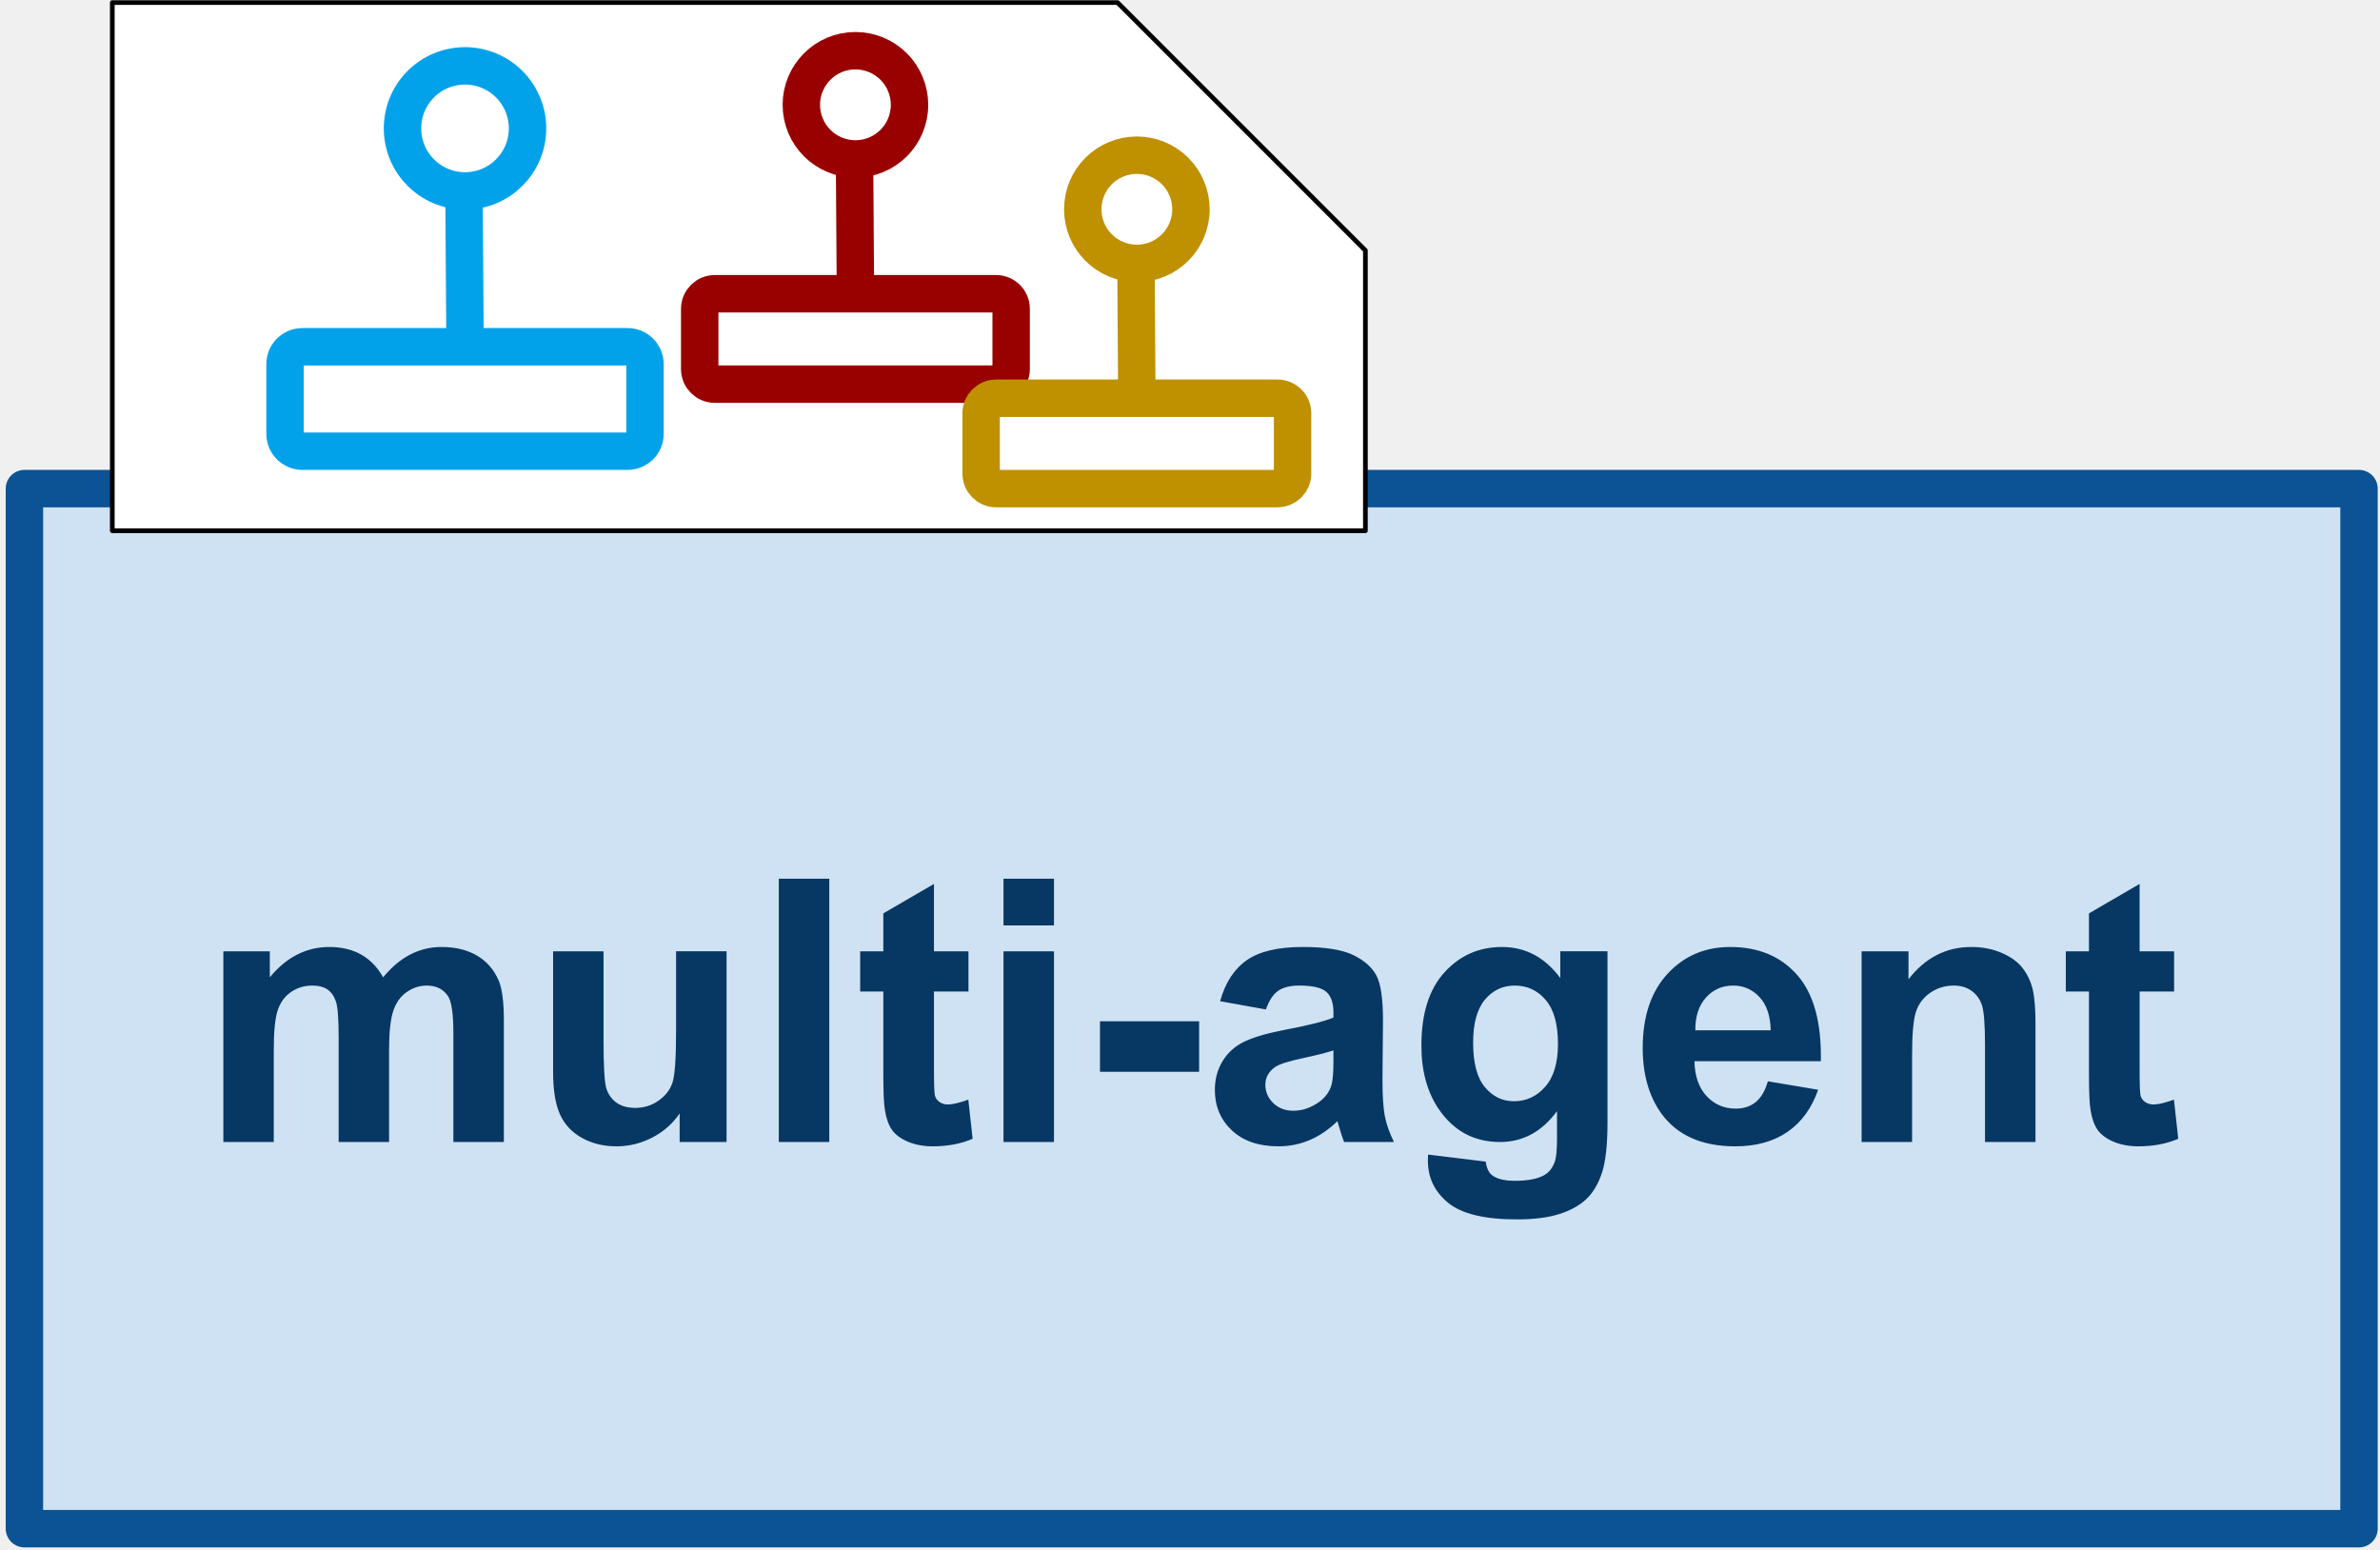
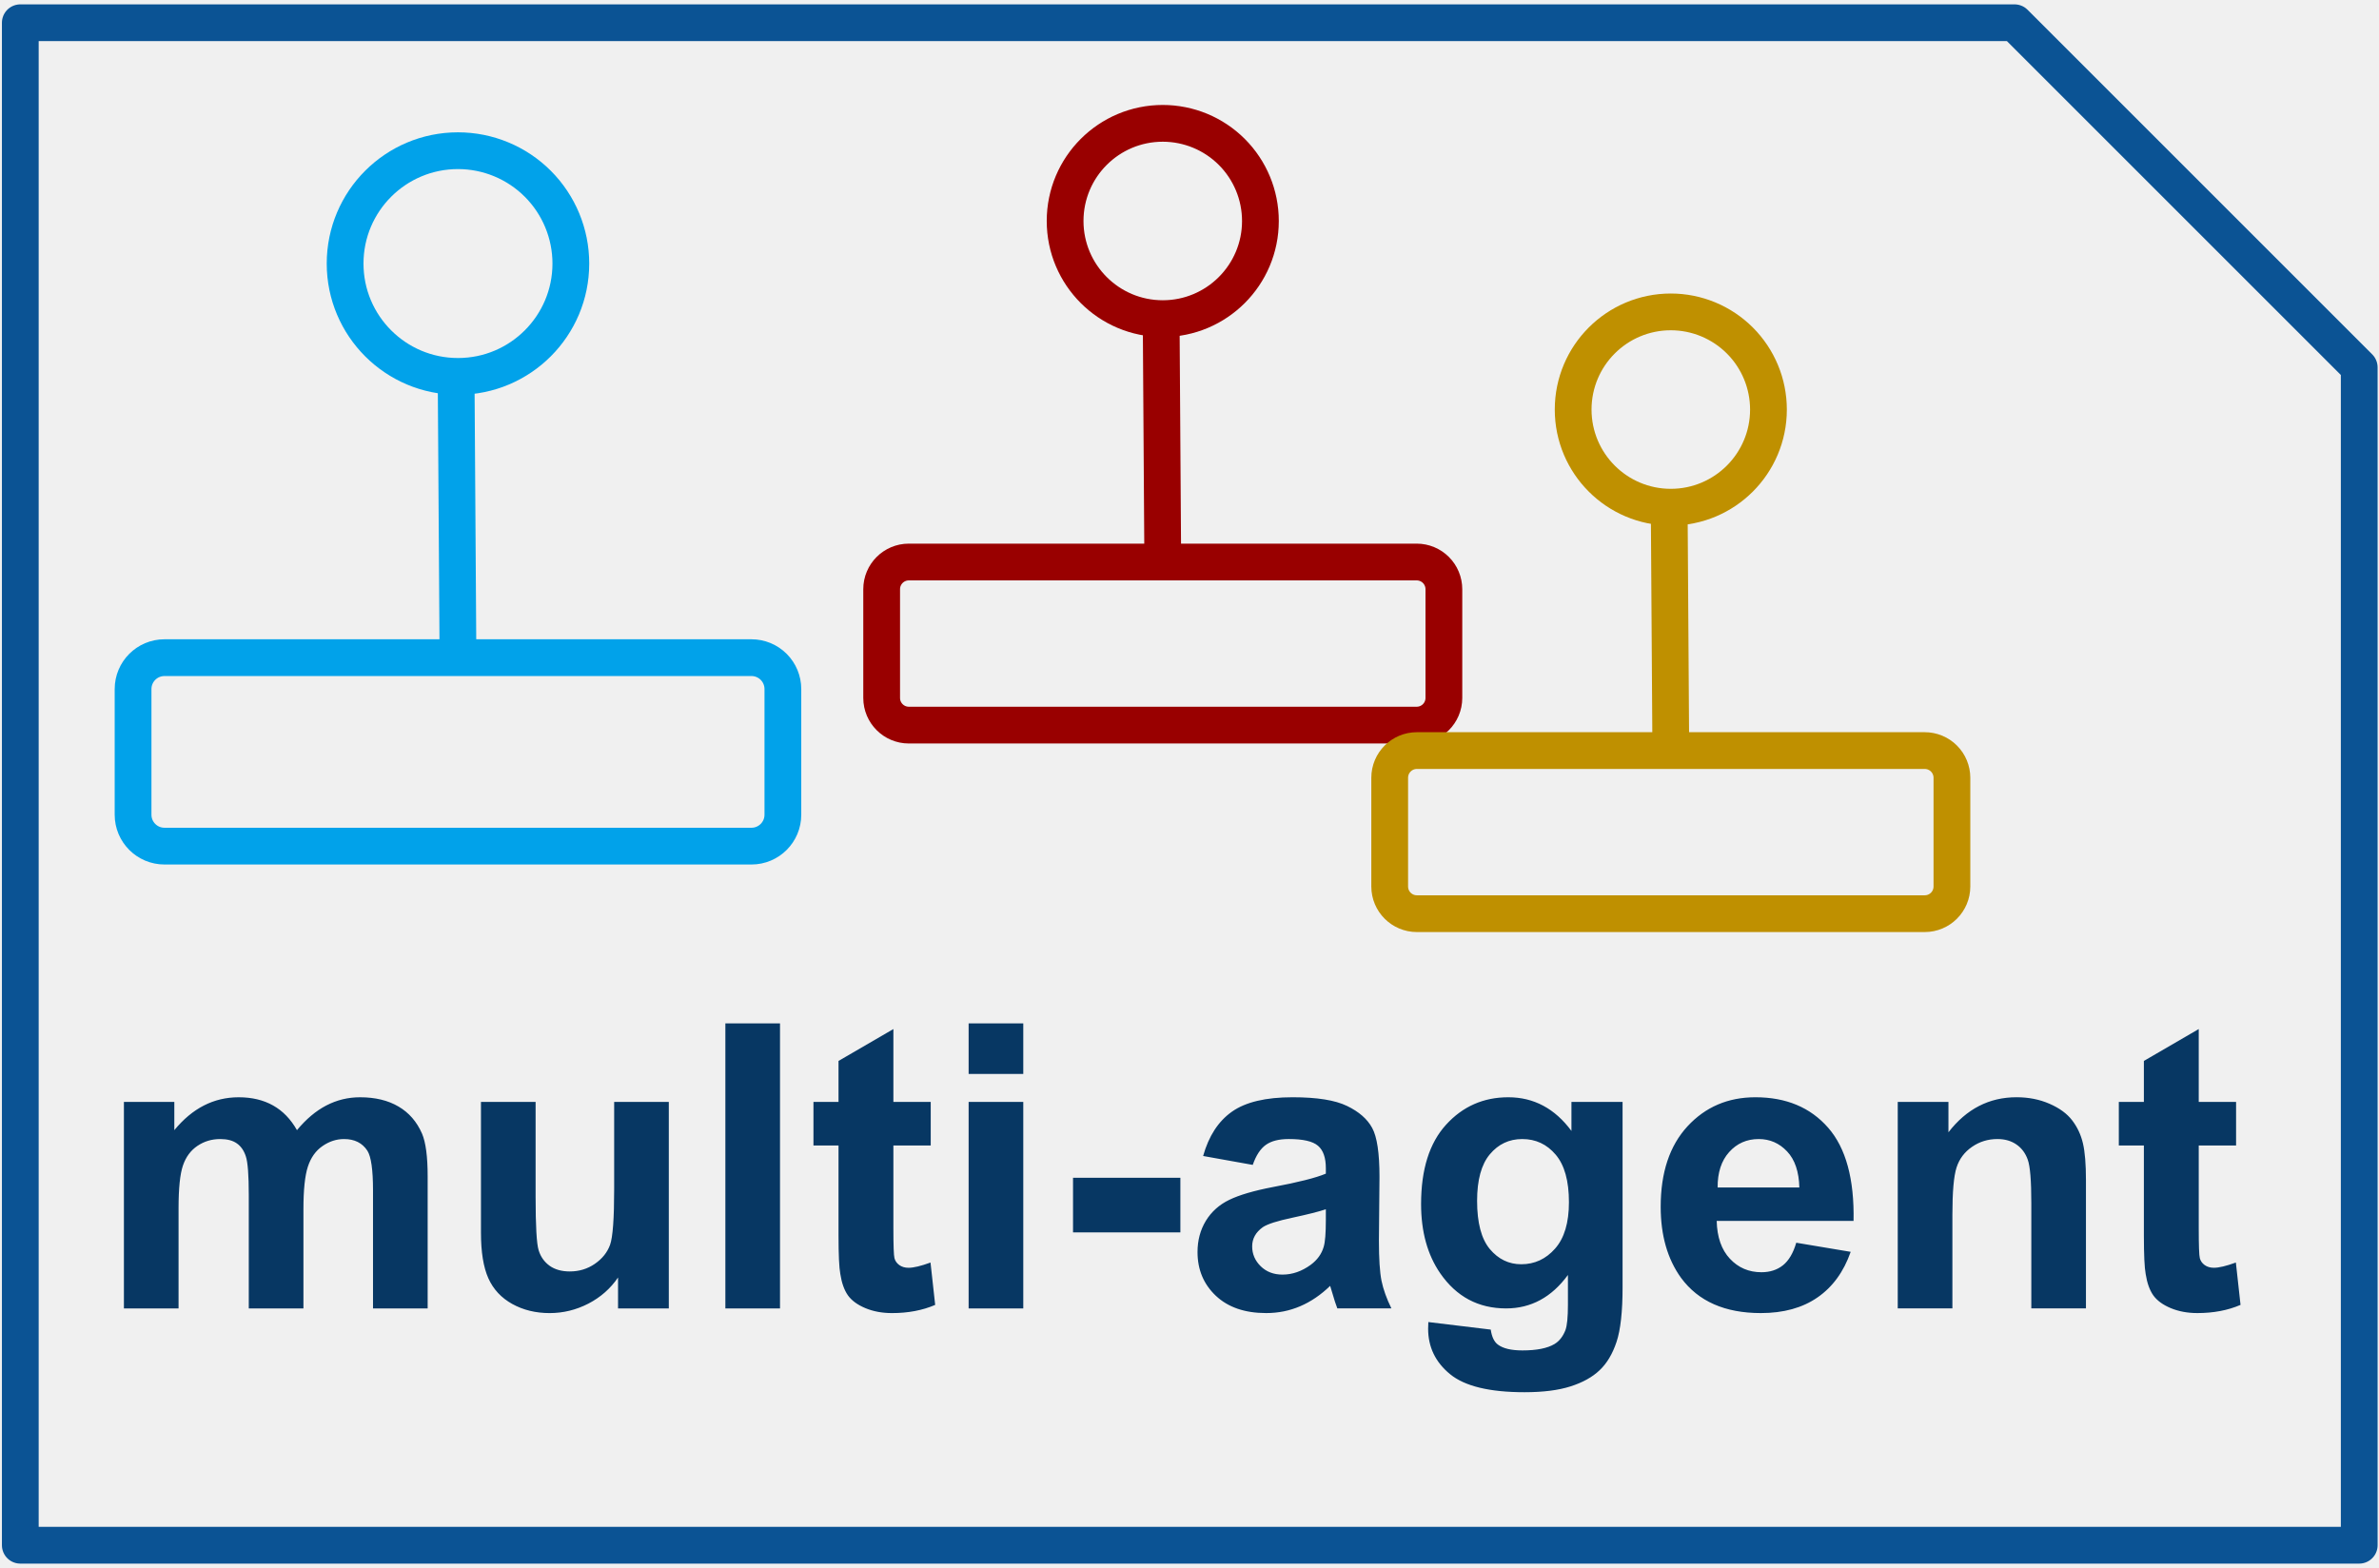
- <svg xmlns="http://www.w3.org/2000/svg" version="1.1" viewBox="0.0 0.0 508.955 331.344" fill="none" stroke="none" stroke-linecap="square" stroke-miterlimit="10">
+ <svg xmlns="http://www.w3.org/2000/svg" version="1.1" viewBox="0.0 0.0 517.667 341.199" fill="none" stroke="none" stroke-linecap="square" stroke-miterlimit="10">
  <clipPath id="p.0">
-     <path d="m0 0l508.955 0l0 331.344l-508.955 0l0 -331.344z" clip-rule="nonzero" />
+     <path d="m0 0l517.667 0l0 341.199l-517.667 0l0 -341.199z" clip-rule="nonzero" />
  </clipPath>
  <g clip-path="url(#p.0)">
-     <path fill="#000000" fill-opacity="0.0" d="m0 0l508.955 0l0 331.344l-508.955 0z" fill-rule="evenodd" />
-     <path fill="#cfe2f3" d="m5.223 104.478l499.244 0l0 222.394l-499.244 0z" fill-rule="evenodd" />
-     <path stroke="#0b5394" stroke-width="8.0" stroke-linejoin="round" stroke-linecap="butt" d="m5.223 104.478l499.244 0l0 222.394l-499.244 0z" fill-rule="evenodd" />
-     <path fill="#073763" d="m47.763 203.413l9.938 0l0 5.562q5.344 -6.484 12.719 -6.484q3.922 0 6.797 1.609q2.875 1.609 4.719 4.875q2.688 -3.266 5.797 -4.875q3.125 -1.609 6.656 -1.609q4.484 0 7.594 1.828q3.125 1.812 4.656 5.344q1.109 2.609 1.109 8.453l0 26.078l-10.797 0l0 -23.312q0 -6.062 -1.109 -7.828q-1.5 -2.312 -4.609 -2.312q-2.266 0 -4.266 1.391q-1.984 1.375 -2.875 4.047q-0.891 2.672 -0.891 8.422l0 19.594l-10.781 0l0 -22.359q0 -5.953 -0.578 -7.672q-0.578 -1.734 -1.797 -2.578q-1.203 -0.844 -3.281 -0.844q-2.484 0 -4.484 1.344q-2.0 1.344 -2.875 3.891q-0.859 2.531 -0.859 8.406l0 19.812l-10.781 0l0 -40.781zm97.579 40.781l0 -6.109q-2.219 3.266 -5.859 5.156q-3.625 1.875 -7.656 1.875q-4.109 0 -7.375 -1.797q-3.266 -1.812 -4.719 -5.078q-1.453 -3.266 -1.453 -9.031l0 -25.797l10.781 0l0 18.734q0 8.609 0.594 10.547q0.594 1.938 2.172 3.078q1.578 1.125 4.0 1.125q2.766 0 4.953 -1.516q2.188 -1.516 2.984 -3.766q0.812 -2.25 0.812 -11.0l0 -17.203l10.797 0l0 40.781l-10.031 0zm21.203 0l0 -56.297l10.797 0l0 56.297l-10.797 0zm40.556 -40.781l0 8.594l-7.375 0l0 16.438q0 5.0 0.203 5.828q0.219 0.812 0.969 1.359q0.75 0.531 1.828 0.531q1.5 0 4.344 -1.031l0.922 8.375q-3.766 1.609 -8.531 1.609q-2.922 0 -5.266 -0.969q-2.328 -0.984 -3.438 -2.531q-1.094 -1.562 -1.516 -4.219q-0.344 -1.891 -0.344 -7.609l0 -17.781l-4.953 0l0 -8.594l4.953 0l0 -8.109l10.828 -6.297l0 14.406l7.375 0zm7.49 -5.531l0 -9.984l10.797 0l0 9.984l-10.797 0zm0 46.312l0 -40.781l10.797 0l0 40.781l-10.797 0zm20.634 -15.016l0 -10.797l21.203 0l0 10.797l-21.203 0zm35.49 -13.328l-9.797 -1.766q1.641 -5.922 5.672 -8.75q4.047 -2.844 11.984 -2.844q7.234 0 10.766 1.703q3.531 1.703 4.969 4.344q1.438 2.625 1.438 9.656l-0.109 12.594q0 5.375 0.516 7.938q0.516 2.547 1.938 5.469l-10.672 0q-0.422 -1.078 -1.047 -3.188q-0.266 -0.953 -0.375 -1.266q-2.766 2.688 -5.922 4.031q-3.141 1.344 -6.719 1.344q-6.297 0 -9.938 -3.422q-3.625 -3.422 -3.625 -8.641q0 -3.453 1.656 -6.156q1.656 -2.719 4.625 -4.156q2.984 -1.438 8.594 -2.516q7.562 -1.422 10.484 -2.641l0 -1.078q0 -3.109 -1.547 -4.438q-1.531 -1.328 -5.797 -1.328q-2.875 0 -4.5 1.141q-1.609 1.125 -2.594 3.969zm14.438 8.75q-2.078 0.703 -6.578 1.672q-4.484 0.953 -5.875 1.875q-2.109 1.484 -2.109 3.797q0 2.266 1.688 3.922q1.688 1.641 4.312 1.641q2.906 0 5.562 -1.922q1.953 -1.453 2.578 -3.562q0.422 -1.391 0.422 -5.266l0 -2.156zm20.229 22.281l12.328 1.5q0.312 2.156 1.422 2.953q1.547 1.156 4.844 1.156q4.219 0 6.344 -1.266q1.422 -0.844 2.141 -2.734q0.5 -1.344 0.5 -4.953l0 -5.953q-4.828 6.609 -12.203 6.609q-8.219 0 -13.031 -6.953q-3.766 -5.484 -3.766 -13.672q0 -10.25 4.938 -15.656q4.938 -5.422 12.281 -5.422q7.562 0 12.484 6.641l0 -5.719l10.094 0l0 36.594q0 7.219 -1.188 10.781q-1.188 3.578 -3.344 5.609q-2.156 2.047 -5.75 3.188q-3.578 1.156 -9.078 1.156q-10.375 0 -14.719 -3.547q-4.328 -3.547 -4.328 -9.0q0 -0.547 0.031 -1.312zm9.641 -23.922q0 6.484 2.516 9.5q2.516 3.016 6.203 3.016q3.969 0 6.688 -3.094q2.734 -3.094 2.734 -9.156q0 -6.344 -2.625 -9.406q-2.609 -3.078 -6.594 -3.078q-3.891 0 -6.406 3.016q-2.516 3.016 -2.516 9.203zm63.031 8.25l10.75 1.812q-2.062 5.906 -6.547 9.0q-4.469 3.094 -11.188 3.094q-10.641 0 -15.75 -6.953q-4.031 -5.562 -4.031 -14.062q0 -10.125 5.297 -15.859q5.297 -5.75 13.406 -5.75q9.094 0 14.359 6.016q5.266 6.0 5.031 18.406l-27.031 0q0.109 4.797 2.609 7.469q2.5 2.672 6.219 2.672q2.531 0 4.25 -1.375q1.734 -1.391 2.625 -4.469zm0.609 -10.906q-0.109 -4.688 -2.422 -7.125q-2.297 -2.438 -5.594 -2.438q-3.547 0 -5.844 2.578q-2.297 2.562 -2.266 6.984l16.125 0zm56.62 23.891l-10.797 0l0 -20.812q0 -6.609 -0.688 -8.547q-0.688 -1.938 -2.25 -3.016q-1.562 -1.078 -3.75 -1.078q-2.797 0 -5.031 1.547q-2.219 1.531 -3.047 4.062q-0.828 2.531 -0.828 9.375l0 18.469l-10.797 0l0 -40.781l10.031 0l0 5.984q5.344 -6.906 13.438 -6.906q3.578 0 6.531 1.281q2.953 1.281 4.469 3.281q1.531 2.0 2.125 4.531q0.594 2.531 0.594 7.266l0 25.344zm29.64 -40.781l0 8.594l-7.375 0l0 16.438q0 5.0 0.203 5.828q0.219 0.812 0.969 1.359q0.75 0.531 1.828 0.531q1.5 0 4.344 -1.031l0.922 8.375q-3.766 1.609 -8.531 1.609q-2.922 0 -5.266 -0.969q-2.328 -0.984 -3.438 -2.531q-1.094 -1.562 -1.516 -4.219q-0.344 -1.891 -0.344 -7.609l0 -17.781l-4.953 0l0 -8.594l4.953 0l0 -8.109l10.828 -6.297l0 14.406l7.375 0z" fill-rule="nonzero" />
-     <path fill="#ffffff" d="m24.016 0.548l214.972 0l52.996 52.996l0 59.949l-267.969 0z" fill-rule="evenodd" />
-     <path stroke="#000000" stroke-width="1.0" stroke-linejoin="round" stroke-linecap="butt" d="m24.016 0.548l214.972 0l52.996 52.996l0 59.949l-267.969 0z" fill-rule="evenodd" />
-     <path fill="#000000" fill-opacity="0.0" d="m60.955 77.869l0 0c0 -2.056 1.666 -3.722 3.722 -3.722l69.533 0c0.987 0 1.934 0.392 2.632 1.09c0.698 0.698 1.09 1.645 1.09 2.632l0 14.887c0 2.056 -1.666 3.722 -3.722 3.722l-69.533 0c-2.056 0 -3.722 -1.666 -3.722 -3.722z" fill-rule="evenodd" />
-     <path stroke="#01a2ea" stroke-width="8.0" stroke-linejoin="round" stroke-linecap="butt" d="m60.955 77.869l0 0c0 -2.056 1.666 -3.722 3.722 -3.722l69.533 0c0.987 0 1.934 0.392 2.632 1.09c0.698 0.698 1.09 1.645 1.09 2.632l0 14.887c0 2.056 -1.666 3.722 -3.722 3.722l-69.533 0c-2.056 0 -3.722 -1.666 -3.722 -3.722z" fill-rule="evenodd" />
-     <path fill="#000000" fill-opacity="0.0" d="m99.444 74.147l-0.22 -33.323" fill-rule="evenodd" />
-     <path stroke="#01a2ea" stroke-width="8.0" stroke-linejoin="round" stroke-linecap="butt" d="m99.444 74.147l-0.22 -33.323" fill-rule="evenodd" />
-     <path fill="#000000" fill-opacity="0.0" d="m86.073 27.454l0 0c0 -7.384 5.986 -13.37 13.37 -13.37l0 0c3.546 0 6.947 1.409 9.454 3.916c2.507 2.507 3.916 5.908 3.916 9.454l0 0c0 7.384 -5.986 13.37 -13.37 13.37l0 0c-7.384 0 -13.37 -5.986 -13.37 -13.37z" fill-rule="evenodd" />
-     <path stroke="#01a2ea" stroke-width="8.0" stroke-linejoin="round" stroke-linecap="butt" d="m86.073 27.454l0 0c0 -7.384 5.986 -13.37 13.37 -13.37l0 0c3.546 0 6.947 1.409 9.454 3.916c2.507 2.507 3.916 5.908 3.916 9.454l0 0c0 7.384 -5.986 13.37 -13.37 13.37l0 0c-7.384 0 -13.37 -5.986 -13.37 -13.37z" fill-rule="evenodd" />
-     <path fill="#000000" fill-opacity="0.0" d="m149.631 66.035l0 0c0 -1.779 1.442 -3.221 3.221 -3.221l60.159 0c0.854 0 1.673 0.339 2.277 0.943c0.604 0.604 0.943 1.423 0.943 2.277l0 12.882c0 1.779 -1.442 3.221 -3.221 3.221l-60.159 0c-1.779 0 -3.221 -1.442 -3.221 -3.221z" fill-rule="evenodd" />
-     <path stroke="#990000" stroke-width="8.0" stroke-linejoin="round" stroke-linecap="butt" d="m149.631 66.035l0 0c0 -1.779 1.442 -3.221 3.221 -3.221l60.159 0c0.854 0 1.673 0.339 2.277 0.943c0.604 0.604 0.943 1.423 0.943 2.277l0 12.882c0 1.779 -1.442 3.221 -3.221 3.221l-60.159 0c-1.779 0 -3.221 -1.442 -3.221 -3.221z" fill-rule="evenodd" />
-     <path fill="#000000" fill-opacity="0.0" d="m182.931 62.815l-0.191 -28.834" fill-rule="evenodd" />
-     <path stroke="#990000" stroke-width="8.0" stroke-linejoin="round" stroke-linecap="butt" d="m182.931 62.815l-0.191 -28.834" fill-rule="evenodd" />
-     <path fill="#000000" fill-opacity="0.0" d="m171.363 22.411l0 0c0 -6.389 5.179 -11.569 11.568 -11.569l0 0c3.068 0 6.01 1.219 8.18 3.389c2.169 2.17 3.388 5.112 3.388 8.181l0 0c0 6.389 -5.179 11.569 -11.568 11.569l0 0c-6.389 0 -11.568 -5.18 -11.568 -11.569z" fill-rule="evenodd" />
-     <path stroke="#990000" stroke-width="8.0" stroke-linejoin="round" stroke-linecap="butt" d="m171.363 22.411l0 0c0 -6.389 5.179 -11.569 11.568 -11.569l0 0c3.068 0 6.01 1.219 8.18 3.389c2.169 2.17 3.388 5.112 3.388 8.181l0 0c0 6.389 -5.179 11.569 -11.568 11.569l0 0c-6.389 0 -11.568 -5.18 -11.568 -11.569z" fill-rule="evenodd" />
-     <path fill="#000000" fill-opacity="0.0" d="m209.813 88.375l0 0c0 -1.779 1.442 -3.221 3.221 -3.221l60.159 0c0.854 0 1.673 0.339 2.277 0.943c0.604 0.604 0.943 1.423 0.943 2.277l0 12.882c0 1.779 -1.442 3.221 -3.221 3.221l-60.159 0c-1.779 0 -3.221 -1.442 -3.221 -3.221z" fill-rule="evenodd" />
-     <path stroke="#bf9000" stroke-width="8.0" stroke-linejoin="round" stroke-linecap="butt" d="m209.813 88.375l0 0c0 -1.779 1.442 -3.221 3.221 -3.221l60.159 0c0.854 0 1.673 0.339 2.277 0.943c0.604 0.604 0.943 1.423 0.943 2.277l0 12.882c0 1.779 -1.442 3.221 -3.221 3.221l-60.159 0c-1.779 0 -3.221 -1.442 -3.221 -3.221z" fill-rule="evenodd" />
-     <path fill="#000000" fill-opacity="0.0" d="m243.113 85.154l-0.191 -28.834" fill-rule="evenodd" />
-     <path stroke="#bf9000" stroke-width="8.0" stroke-linejoin="round" stroke-linecap="butt" d="m243.113 85.154l-0.191 -28.834" fill-rule="evenodd" />
-     <path fill="#000000" fill-opacity="0.0" d="m231.546 44.751l0 0c0 -6.389 5.179 -11.569 11.568 -11.569l0 0c3.068 0 6.01 1.219 8.18 3.389c2.169 2.17 3.388 5.112 3.388 8.181l0 0c0 6.389 -5.179 11.569 -11.568 11.569l0 0c-6.389 0 -11.568 -5.18 -11.568 -11.569z" fill-rule="evenodd" />
-     <path stroke="#bf9000" stroke-width="8.0" stroke-linejoin="round" stroke-linecap="butt" d="m231.546 44.751l0 0c0 -6.389 5.179 -11.569 11.568 -11.569l0 0c3.068 0 6.01 1.219 8.18 3.389c2.169 2.17 3.388 5.112 3.388 8.181l0 0c0 6.389 -5.179 11.569 -11.568 11.569l0 0c-6.389 0 -11.568 -5.18 -11.568 -11.569z" fill-rule="evenodd" />
+     <path fill="#000000" fill-opacity="0.0" d="m0 0l517.667 0l0 341.199l-517.667 0z" fill-rule="evenodd" />
+     <path fill="#000000" fill-opacity="0.0" d="m4.418 4.951l433.946 0l74.999 74.998l0 256.34l-508.945 0z" fill-rule="evenodd" />
+     <path stroke="#0b5394" stroke-width="8.0" stroke-linejoin="round" stroke-linecap="butt" d="m4.418 4.951l433.946 0l74.999 74.998l0 256.34l-508.945 0z" fill-rule="evenodd" />
+     <path fill="#000000" fill-opacity="0.0" d="m0.645 192.554l508.945 0l0 124.441l-508.945 0z" fill-rule="evenodd" />
+     <path fill="#073763" d="m26.964 239.816l10.969 0l0 6.141q5.875 -7.156 14.0 -7.156q4.312 0 7.484 1.781q3.172 1.781 5.203 5.375q2.969 -3.594 6.391 -5.375q3.438 -1.781 7.328 -1.781q4.953 0 8.375 2.016q3.422 2.0 5.125 5.906q1.219 2.875 1.219 9.297l0 28.734l-11.891 0l0 -25.688q0 -6.688 -1.219 -8.625q-1.656 -2.547 -5.078 -2.547q-2.5 0 -4.703 1.531q-2.203 1.516 -3.172 4.469q-0.969 2.938 -0.969 9.281l0 21.578l-11.891 0l0 -24.625q0 -6.562 -0.641 -8.469q-0.625 -1.906 -1.969 -2.828q-1.328 -0.938 -3.609 -0.938q-2.75 0 -4.953 1.484q-2.203 1.484 -3.156 4.281q-0.953 2.781 -0.953 9.266l0 21.828l-11.891 0l0 -44.938zm107.52 44.938l0 -6.734q-2.453 3.609 -6.453 5.688q-4 2.062 -8.438 2.062q-4.531 0 -8.125 -1.984q-3.594 -2.0 -5.203 -5.594q-1.609 -3.594 -1.609 -9.938l0 -28.438l11.891 0l0 20.656q0 9.469 0.656 11.609q0.656 2.141 2.391 3.391q1.734 1.234 4.391 1.234q3.047 0 5.453 -1.656q2.422 -1.672 3.312 -4.141q0.891 -2.484 0.891 -12.141l0 -18.953l11.891 0l0 44.938l-11.047 0zm23.355 0l0 -62.031l11.891 0l0 62.031l-11.891 0zm44.685 -44.938l0 9.484l-8.125 0l0 18.109q0 5.5 0.234 6.406q0.234 0.906 1.047 1.5q0.828 0.594 2.016 0.594q1.656 0 4.781 -1.141l1.016 9.219q-4.141 1.781 -9.391 1.781q-3.219 0 -5.797 -1.078q-2.578 -1.078 -3.797 -2.781q-1.203 -1.719 -1.656 -4.641q-0.391 -2.078 -0.391 -8.391l0 -19.578l-5.453 0l0 -9.484l5.453 0l0 -8.922l11.938 -6.938l0 15.859l8.125 0zm8.248 -6.094l0 -11.0l11.891 0l0 11.0l-11.891 0zm0 51.031l0 -44.938l11.891 0l0 44.938l-11.891 0zm22.717 -16.547l0 -11.891l23.359 0l0 11.891l-23.359 0zm39.107 -14.688l-10.797 -1.938q1.828 -6.516 6.266 -9.641q4.438 -3.141 13.203 -3.141q7.953 0 11.844 1.891q3.891 1.875 5.469 4.781q1.594 2.891 1.594 10.641l-0.125 13.875q0 5.922 0.562 8.734q0.578 2.812 2.156 6.031l-11.766 0q-0.469 -1.188 -1.141 -3.516q-0.297 -1.047 -0.422 -1.391q-3.047 2.953 -6.531 4.438q-3.469 1.484 -7.391 1.484q-6.953 0 -10.953 -3.766q-3.984 -3.766 -3.984 -9.516q0 -3.812 1.812 -6.797q1.828 -2.984 5.094 -4.562q3.281 -1.594 9.469 -2.781q8.328 -1.562 11.547 -2.922l0 -1.172q0 -3.438 -1.703 -4.891q-1.688 -1.469 -6.375 -1.469q-3.172 0 -4.953 1.25q-1.781 1.25 -2.875 4.375zm15.906 9.656q-2.281 0.766 -7.234 1.828q-4.953 1.047 -6.469 2.062q-2.328 1.656 -2.328 4.188q0 2.5 1.859 4.328q1.859 1.812 4.734 1.812q3.219 0 6.141 -2.125q2.156 -1.594 2.828 -3.922q0.469 -1.531 0.469 -5.797l0 -2.375zm22.303 24.547l13.578 1.641q0.344 2.375 1.562 3.266q1.688 1.266 5.328 1.266q4.656 0 6.984 -1.391q1.562 -0.938 2.375 -3.016q0.547 -1.469 0.547 -5.453l0 -6.562q-5.328 7.281 -13.453 7.281q-9.062 0 -14.344 -7.656q-4.156 -6.047 -4.156 -15.062q0 -11.297 5.438 -17.266q5.438 -5.969 13.531 -5.969q8.328 0 13.75 7.328l0 -6.312l11.125 0l0 40.328q0 7.953 -1.312 11.891q-1.312 3.938 -3.688 6.172q-2.359 2.25 -6.328 3.516q-3.953 1.266 -10.0 1.266q-11.422 0 -16.203 -3.922q-4.781 -3.906 -4.781 -9.906q0 -0.594 0.047 -1.438zm10.609 -26.375q0 7.156 2.766 10.484q2.781 3.312 6.844 3.312q4.359 0 7.359 -3.406q3.016 -3.406 3.016 -10.094q0 -6.969 -2.891 -10.359q-2.875 -3.391 -7.266 -3.391q-4.281 0 -7.062 3.328q-2.766 3.312 -2.766 10.125zm69.449 9.109l11.844 1.984q-2.281 6.516 -7.219 9.922q-4.922 3.406 -12.328 3.406q-11.719 0 -17.359 -7.656q-4.438 -6.141 -4.438 -15.484q0 -11.172 5.828 -17.5q5.844 -6.328 14.781 -6.328q10.031 0 15.828 6.625q5.797 6.625 5.531 20.281l-29.781 0q0.125 5.297 2.875 8.234q2.75 2.938 6.859 2.938q2.781 0 4.688 -1.516q1.906 -1.531 2.891 -4.906zm0.672 -12.016q-0.125 -5.172 -2.672 -7.859q-2.531 -2.688 -6.172 -2.688q-3.891 0 -6.438 2.844q-2.531 2.828 -2.5 7.703l17.781 0zm62.366 26.312l-11.891 0l0 -22.938q0 -7.281 -0.766 -9.406q-0.75 -2.141 -2.469 -3.328q-1.719 -1.188 -4.125 -1.188q-3.094 0 -5.547 1.703q-2.453 1.688 -3.359 4.484q-0.906 2.781 -0.906 10.312l0 20.359l-11.891 0l0 -44.938l11.031 0l0 6.609q5.891 -7.625 14.812 -7.625q3.938 0 7.188 1.422q3.266 1.422 4.938 3.625q1.672 2.188 2.328 4.984q0.656 2.797 0.656 8.0l0 27.922zm32.667 -44.938l0 9.484l-8.125 0l0 18.109q0 5.5 0.234 6.406q0.234 0.906 1.047 1.5q0.828 0.594 2.016 0.594q1.656 0 4.781 -1.141l1.016 9.219q-4.141 1.781 -9.391 1.781q-3.219 0 -5.797 -1.078q-2.578 -1.078 -3.797 -2.781q-1.203 -1.719 -1.656 -4.641q-0.391 -2.078 -0.391 -8.391l0 -19.578l-5.453 0l0 -9.484l5.453 0l0 -8.922l11.938 -6.938l0 15.859l8.125 0z" fill-rule="nonzero" />
+     <path fill="#000000" fill-opacity="0.0" d="m28.956 149.963l0 0c0 -3.776 3.061 -6.837 6.837 -6.837l127.725 0c1.813 0 3.552 0.72 4.834 2.002c1.282 1.282 2.002 3.021 2.002 4.834l0 27.346c0 3.776 -3.061 6.837 -6.837 6.837l-127.725 0c-3.776 0 -6.837 -3.061 -6.837 -6.837z" fill-rule="evenodd" />
+     <path stroke="#01a2ea" stroke-width="8.0" stroke-linejoin="round" stroke-linecap="butt" d="m28.956 149.963l0 0c0 -3.776 3.061 -6.837 6.837 -6.837l127.725 0c1.813 0 3.552 0.72 4.834 2.002c1.282 1.282 2.002 3.021 2.002 4.834l0 27.346c0 3.776 -3.061 6.837 -6.837 6.837l-127.725 0c-3.776 0 -6.837 -3.061 -6.837 -6.837z" fill-rule="evenodd" />
+     <path fill="#000000" fill-opacity="0.0" d="m99.655 143.127l-0.405 -61.211" fill-rule="evenodd" />
+     <path stroke="#01a2ea" stroke-width="8.0" stroke-linejoin="round" stroke-linecap="butt" d="m99.655 143.127l-0.405 -61.211" fill-rule="evenodd" />
+     <path fill="#000000" fill-opacity="0.0" d="m75.096 57.356l0 0c0 -13.564 10.996 -24.559 24.56 -24.559l0 0c6.514 0 12.76 2.588 17.366 7.193c4.606 4.606 7.193 10.853 7.193 17.366l0 0c0 13.564 -10.996 24.56 -24.559 24.56l0 0c-13.564 0 -24.56 -10.996 -24.56 -24.56z" fill-rule="evenodd" />
+     <path stroke="#01a2ea" stroke-width="8.0" stroke-linejoin="round" stroke-linecap="butt" d="m75.096 57.356l0 0c0 -13.564 10.996 -24.559 24.56 -24.559l0 0c6.514 0 12.76 2.588 17.366 7.193c4.606 4.606 7.193 10.853 7.193 17.366l0 0c0 13.564 -10.996 24.56 -24.559 24.56l0 0c-13.564 0 -24.56 -10.996 -24.56 -24.56z" fill-rule="evenodd" />
+     <path fill="#000000" fill-opacity="0.0" d="m191.847 128.228l0 0c0 -3.267 2.649 -5.916 5.916 -5.916l110.507 0c1.569 0 3.074 0.623 4.183 1.733c1.109 1.109 1.733 2.614 1.733 4.183l0 23.663c0 3.267 -2.649 5.916 -5.916 5.916l-110.507 0c-3.267 0 -5.916 -2.649 -5.916 -5.916z" fill-rule="evenodd" />
+     <path stroke="#990000" stroke-width="8.0" stroke-linejoin="round" stroke-linecap="butt" d="m191.847 128.228l0 0c0 -3.267 2.649 -5.916 5.916 -5.916l110.507 0c1.569 0 3.074 0.623 4.183 1.733c1.109 1.109 1.733 2.614 1.733 4.183l0 23.663c0 3.267 -2.649 5.916 -5.916 5.916l-110.507 0c-3.267 0 -5.916 -2.649 -5.916 -5.916z" fill-rule="evenodd" />
+     <path fill="#000000" fill-opacity="0.0" d="m253.016 122.312l-0.35 -52.967" fill-rule="evenodd" />
+     <path stroke="#990000" stroke-width="8.0" stroke-linejoin="round" stroke-linecap="butt" d="m253.016 122.312l-0.35 -52.967" fill-rule="evenodd" />
+     <path fill="#000000" fill-opacity="0.0" d="m231.767 48.094l0 0c0 -11.737 9.514 -21.252 21.249 -21.252l0 0c5.636 0 11.04 2.239 15.025 6.224c3.985 3.985 6.224 9.391 6.224 15.027l0 0c0 11.737 -9.514 21.252 -21.249 21.252l0 0c-11.736 0 -21.249 -9.515 -21.249 -21.252z" fill-rule="evenodd" />
+     <path stroke="#990000" stroke-width="8.0" stroke-linejoin="round" stroke-linecap="butt" d="m231.767 48.094l0 0c0 -11.737 9.514 -21.252 21.249 -21.252l0 0c5.636 0 11.04 2.239 15.025 6.224c3.985 3.985 6.224 9.391 6.224 15.027l0 0c0 11.737 -9.514 21.252 -21.249 21.252l0 0c-11.736 0 -21.249 -9.515 -21.249 -21.252z" fill-rule="evenodd" />
+     <path fill="#000000" fill-opacity="0.0" d="m302.396 169.265l0 0c0 -3.267 2.649 -5.916 5.916 -5.916l110.507 0c1.569 0 3.074 0.623 4.183 1.733c1.109 1.109 1.733 2.614 1.733 4.183l0 23.663c0 3.267 -2.649 5.916 -5.916 5.916l-110.507 0c-3.267 0 -5.916 -2.649 -5.916 -5.916z" fill-rule="evenodd" />
+     <path stroke="#bf9000" stroke-width="8.0" stroke-linejoin="round" stroke-linecap="butt" d="m302.396 169.265l0 0c0 -3.267 2.649 -5.916 5.916 -5.916l110.507 0c1.569 0 3.074 0.623 4.183 1.733c1.109 1.109 1.733 2.614 1.733 4.183l0 23.663c0 3.267 -2.649 5.916 -5.916 5.916l-110.507 0c-3.267 0 -5.916 -2.649 -5.916 -5.916z" fill-rule="evenodd" />
+     <path fill="#000000" fill-opacity="0.0" d="m363.565 163.349l-0.35 -52.967" fill-rule="evenodd" />
+     <path stroke="#bf9000" stroke-width="8.0" stroke-linejoin="round" stroke-linecap="butt" d="m363.565 163.349l-0.35 -52.967" fill-rule="evenodd" />
+     <path fill="#000000" fill-opacity="0.0" d="m342.316 89.131l0 0c0 -11.737 9.514 -21.252 21.249 -21.252l0 0c5.636 0 11.04 2.239 15.025 6.224c3.985 3.985 6.224 9.391 6.224 15.027l0 0c0 11.737 -9.514 21.252 -21.249 21.252l0 0c-11.736 0 -21.249 -9.515 -21.249 -21.252z" fill-rule="evenodd" />
+     <path stroke="#bf9000" stroke-width="8.0" stroke-linejoin="round" stroke-linecap="butt" d="m342.316 89.131l0 0c0 -11.737 9.514 -21.252 21.249 -21.252l0 0c5.636 0 11.04 2.239 15.025 6.224c3.985 3.985 6.224 9.391 6.224 15.027l0 0c0 11.737 -9.514 21.252 -21.249 21.252l0 0c-11.736 0 -21.249 -9.515 -21.249 -21.252z" fill-rule="evenodd" />
  </g>
</svg>
